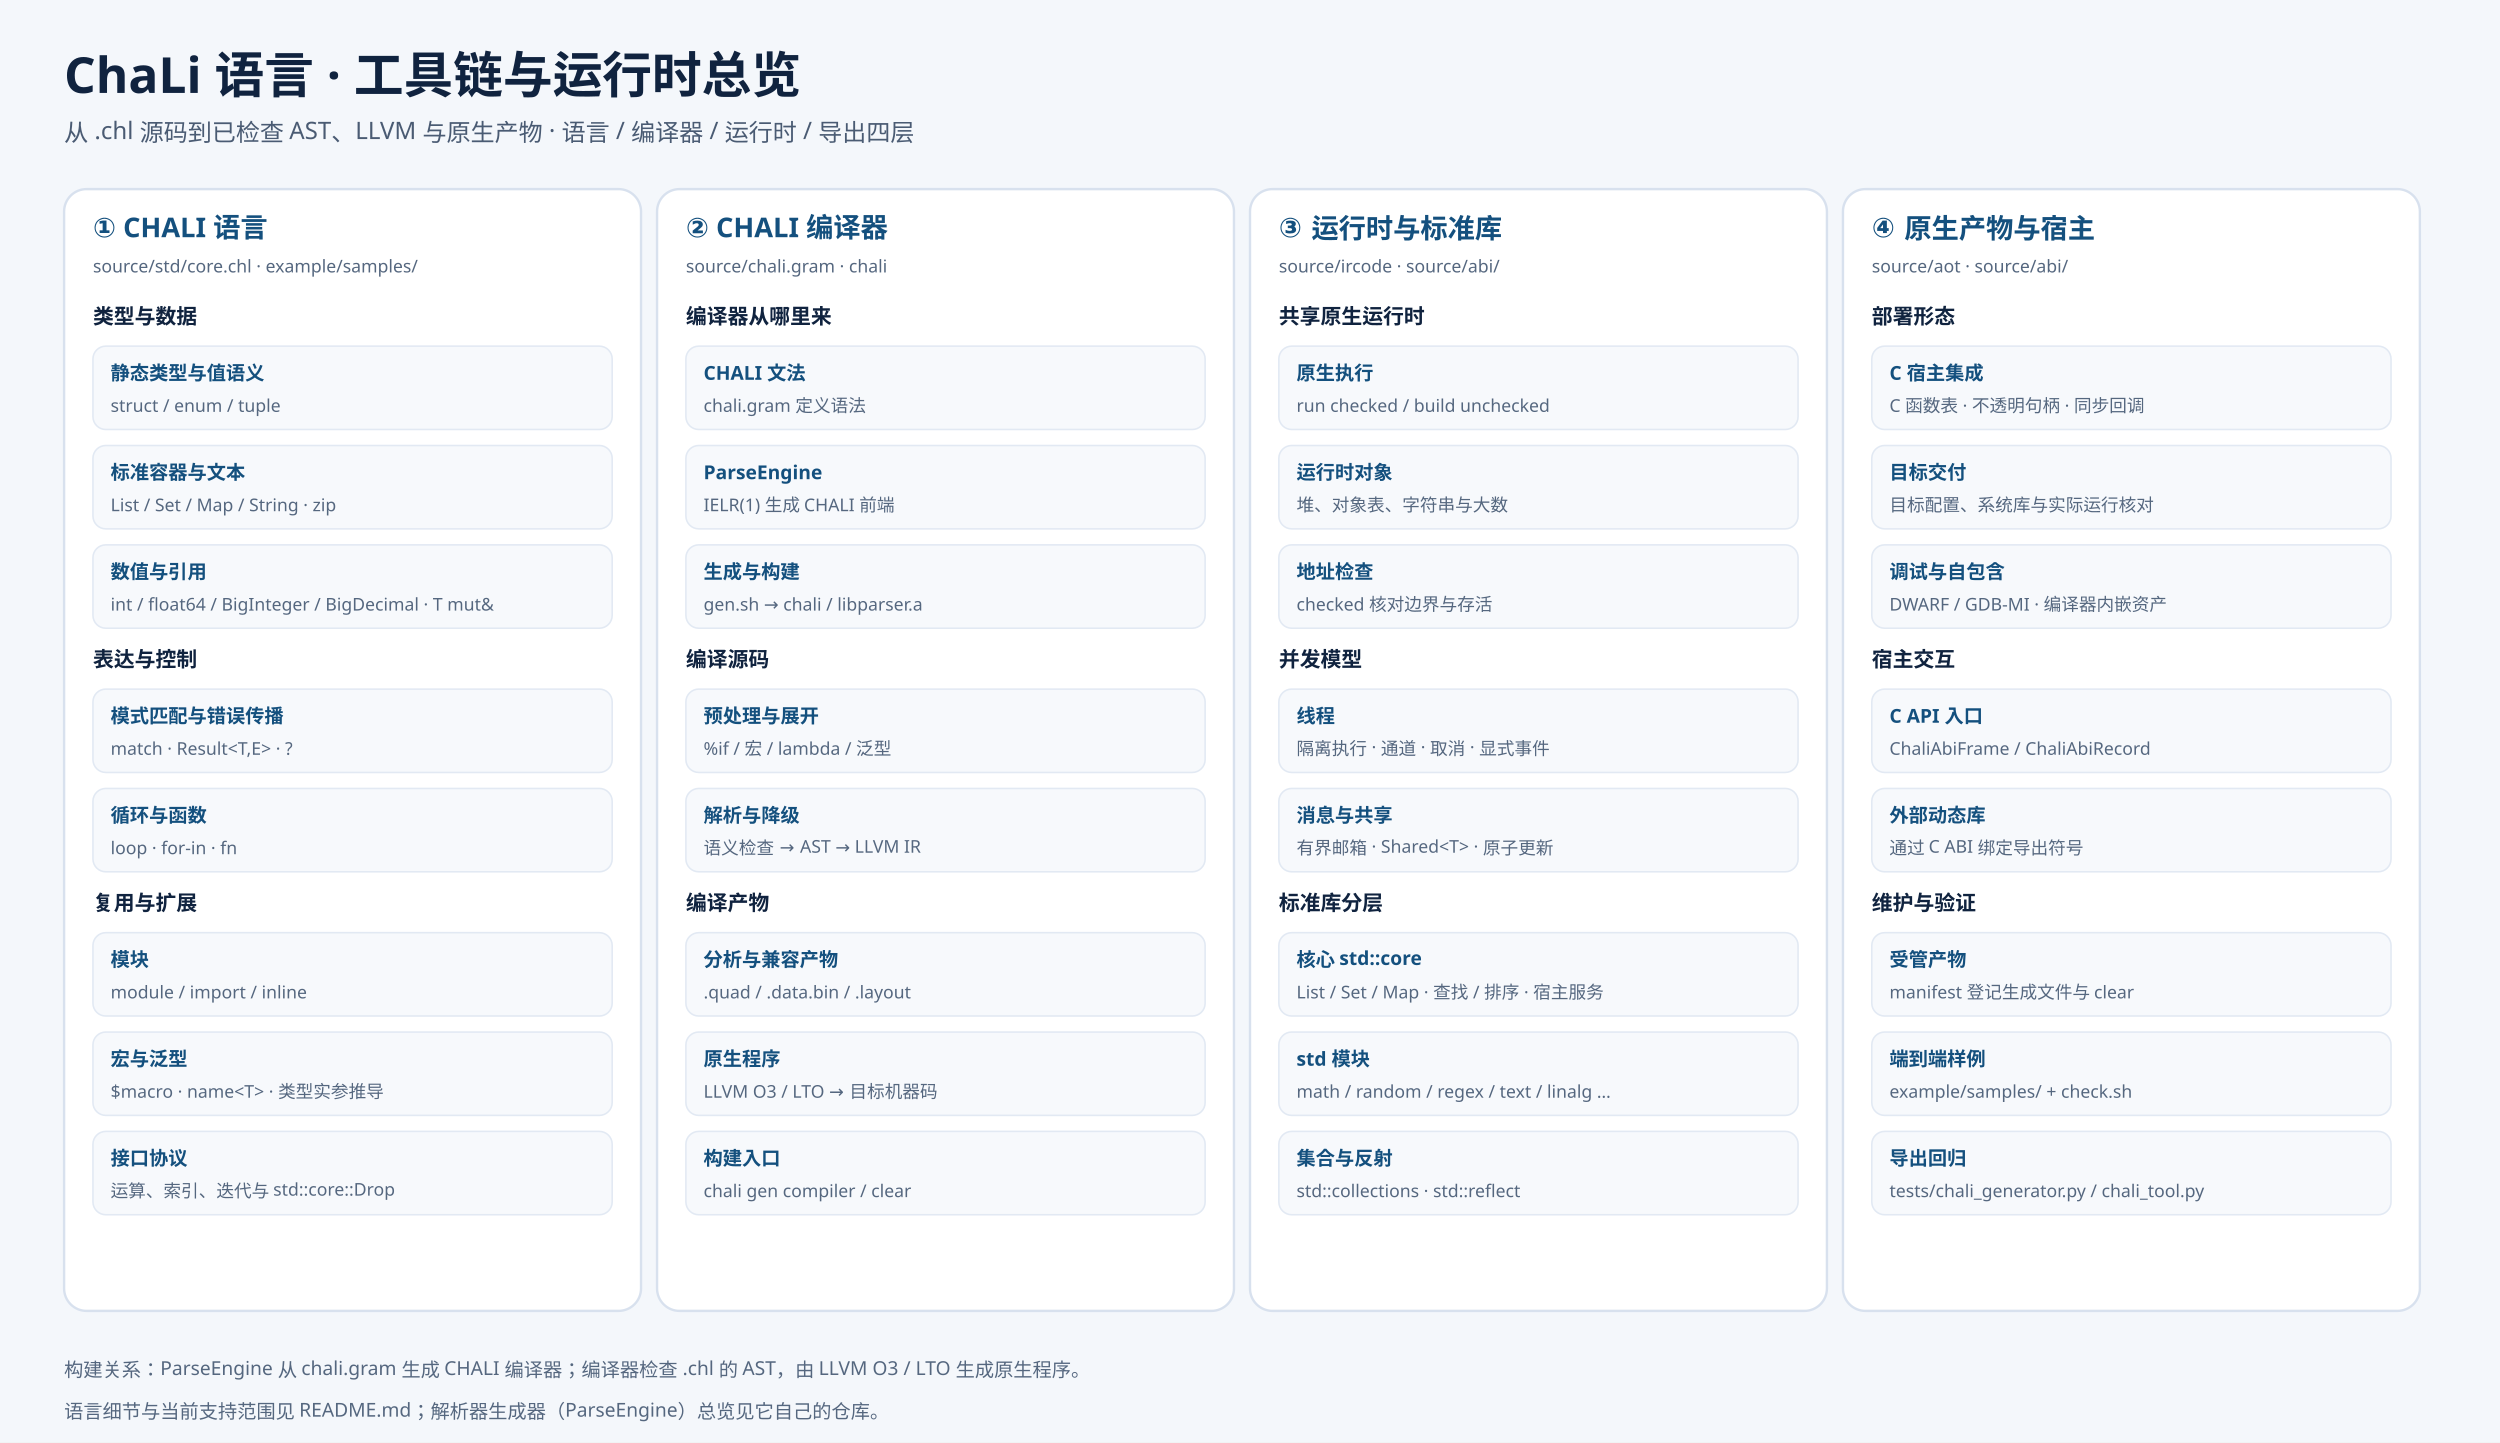
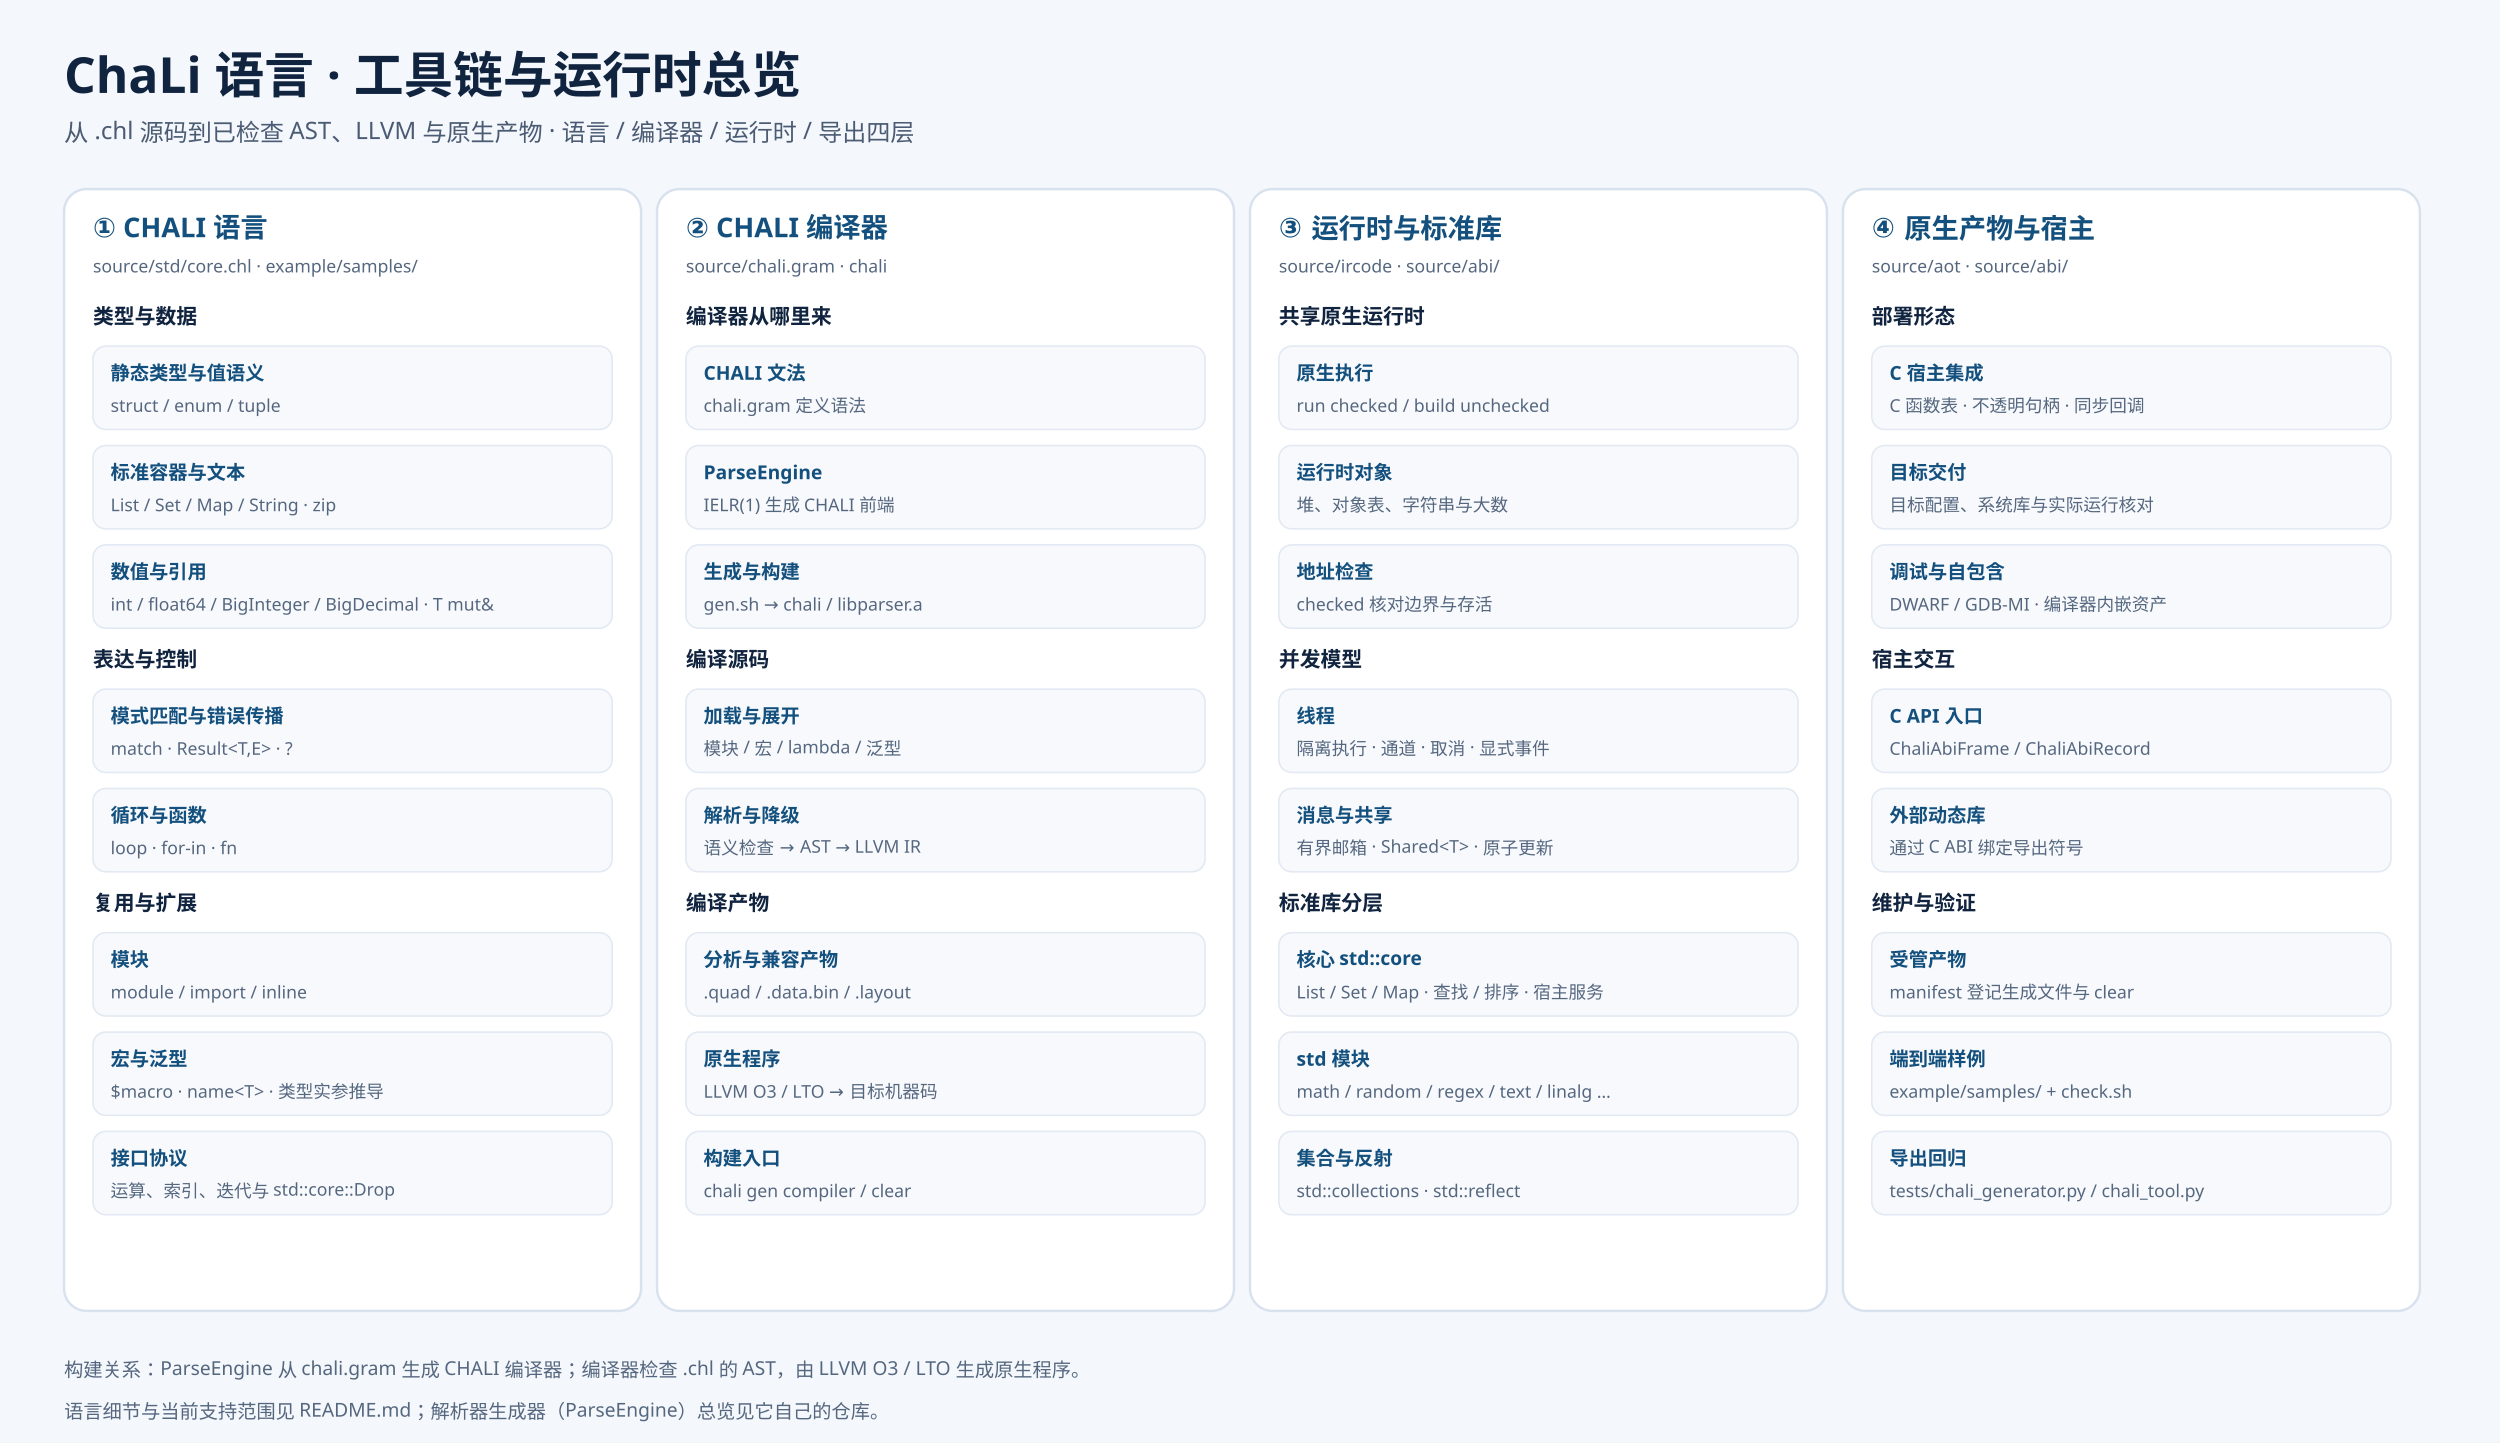
<svg xmlns="http://www.w3.org/2000/svg" width="1560" height="900" viewBox="0 0 1560 900">
  <rect width="1560" height="900" fill="#f4f7fb" />
  <text x="40" y="58" font-family="Microsoft YaHei, Segoe UI, Noto Sans SC, sans-serif" font-size="31" font-weight="700" fill="#10233f">ChaLi 语言 · 工具链与运行时总览</text>
  <text x="40" y="88" font-family="Microsoft YaHei, Segoe UI, Noto Sans SC, sans-serif" font-size="15" fill="#4a5b73">从 .chl 源码到已检查 AST、LLVM 与原生产物 · 语言 / 编译器 / 运行时 / 导出四层</text>
  <rect x="40" y="118" width="360" height="700" rx="14" fill="#ffffff" stroke="#d8e1ee" stroke-width="1.5" />
  <text x="58" y="148" font-family="Microsoft YaHei, Segoe UI, Noto Sans SC, sans-serif" font-size="17" font-weight="700" fill="#14507e">① CHALI 语言</text>
  <text x="58" y="170" font-family="Microsoft YaHei, Segoe UI, Noto Sans SC, sans-serif" font-size="11" fill="#55677f">source/std/core.chl · example/samples/</text>
  <text x="58" y="202" font-family="Microsoft YaHei, Segoe UI, Noto Sans SC, sans-serif" font-size="13" font-weight="700" fill="#10233f">类型与数据</text>
  <rect x="58" y="216" width="324" height="52" rx="8" fill="#f7f9fc" stroke="#e2e9f3" stroke-width="1" />
  <text x="69" y="237" font-family="Microsoft YaHei, Segoe UI, Noto Sans SC, sans-serif" font-size="12" font-weight="700" fill="#14507e">静态类型与值语义</text>
  <text x="69" y="257" font-family="Microsoft YaHei, Segoe UI, Noto Sans SC, sans-serif" font-size="11" fill="#55677f">struct / enum / tuple</text>
  <rect x="58" y="278" width="324" height="52" rx="8" fill="#f7f9fc" stroke="#e2e9f3" stroke-width="1" />
  <text x="69" y="299" font-family="Microsoft YaHei, Segoe UI, Noto Sans SC, sans-serif" font-size="12" font-weight="700" fill="#14507e">标准容器与文本</text>
  <text x="69" y="319" font-family="Microsoft YaHei, Segoe UI, Noto Sans SC, sans-serif" font-size="11" fill="#55677f">List / Set / Map / String · zip</text>
  <rect x="58" y="340" width="324" height="52" rx="8" fill="#f7f9fc" stroke="#e2e9f3" stroke-width="1" />
  <text x="69" y="361" font-family="Microsoft YaHei, Segoe UI, Noto Sans SC, sans-serif" font-size="12" font-weight="700" fill="#14507e">数值与引用</text>
  <text x="69" y="381" font-family="Microsoft YaHei, Segoe UI, Noto Sans SC, sans-serif" font-size="11" fill="#55677f">int / float64 / BigInteger / BigDecimal · T mut&amp;</text>
  <text x="58" y="416" font-family="Microsoft YaHei, Segoe UI, Noto Sans SC, sans-serif" font-size="13" font-weight="700" fill="#10233f">表达与控制</text>
  <rect x="58" y="430" width="324" height="52" rx="8" fill="#f7f9fc" stroke="#e2e9f3" stroke-width="1" />
  <text x="69" y="451" font-family="Microsoft YaHei, Segoe UI, Noto Sans SC, sans-serif" font-size="12" font-weight="700" fill="#14507e">模式匹配与错误传播</text>
  <text x="69" y="471" font-family="Microsoft YaHei, Segoe UI, Noto Sans SC, sans-serif" font-size="11" fill="#55677f">match · Result&lt;T,E&gt; · ?</text>
  <rect x="58" y="492" width="324" height="52" rx="8" fill="#f7f9fc" stroke="#e2e9f3" stroke-width="1" />
  <text x="69" y="513" font-family="Microsoft YaHei, Segoe UI, Noto Sans SC, sans-serif" font-size="12" font-weight="700" fill="#14507e">循环与函数</text>
  <text x="69" y="533" font-family="Microsoft YaHei, Segoe UI, Noto Sans SC, sans-serif" font-size="11" fill="#55677f">loop · for-in · fn</text>
  <text x="58" y="568" font-family="Microsoft YaHei, Segoe UI, Noto Sans SC, sans-serif" font-size="13" font-weight="700" fill="#10233f">复用与扩展</text>
  <rect x="58" y="582" width="324" height="52" rx="8" fill="#f7f9fc" stroke="#e2e9f3" stroke-width="1" />
  <text x="69" y="603" font-family="Microsoft YaHei, Segoe UI, Noto Sans SC, sans-serif" font-size="12" font-weight="700" fill="#14507e">模块</text>
  <text x="69" y="623" font-family="Microsoft YaHei, Segoe UI, Noto Sans SC, sans-serif" font-size="11" fill="#55677f">module / import / inline</text>
  <rect x="58" y="644" width="324" height="52" rx="8" fill="#f7f9fc" stroke="#e2e9f3" stroke-width="1" />
  <text x="69" y="665" font-family="Microsoft YaHei, Segoe UI, Noto Sans SC, sans-serif" font-size="12" font-weight="700" fill="#14507e">宏与泛型</text>
  <text x="69" y="685" font-family="Microsoft YaHei, Segoe UI, Noto Sans SC, sans-serif" font-size="11" fill="#55677f">$macro · name&lt;T&gt; · 类型实参推导</text>
  <rect x="58" y="706" width="324" height="52" rx="8" fill="#f7f9fc" stroke="#e2e9f3" stroke-width="1" />
  <text x="69" y="727" font-family="Microsoft YaHei, Segoe UI, Noto Sans SC, sans-serif" font-size="12" font-weight="700" fill="#14507e">接口协议</text>
  <text x="69" y="747" font-family="Microsoft YaHei, Segoe UI, Noto Sans SC, sans-serif" font-size="11" fill="#55677f">运算、索引、迭代与 std::core::Drop</text>
  <rect x="410" y="118" width="360" height="700" rx="14" fill="#ffffff" stroke="#d8e1ee" stroke-width="1.5" />
  <text x="428" y="148" font-family="Microsoft YaHei, Segoe UI, Noto Sans SC, sans-serif" font-size="17" font-weight="700" fill="#14507e">② CHALI 编译器</text>
  <text x="428" y="170" font-family="Microsoft YaHei, Segoe UI, Noto Sans SC, sans-serif" font-size="11" fill="#55677f">source/chali.gram · chali</text>
  <text x="428" y="202" font-family="Microsoft YaHei, Segoe UI, Noto Sans SC, sans-serif" font-size="13" font-weight="700" fill="#10233f">编译器从哪里来</text>
  <rect x="428" y="216" width="324" height="52" rx="8" fill="#f7f9fc" stroke="#e2e9f3" stroke-width="1" />
  <text x="439" y="237" font-family="Microsoft YaHei, Segoe UI, Noto Sans SC, sans-serif" font-size="12" font-weight="700" fill="#14507e">CHALI 文法</text>
  <text x="439" y="257" font-family="Microsoft YaHei, Segoe UI, Noto Sans SC, sans-serif" font-size="11" fill="#55677f">chali.gram 定义语法</text>
  <rect x="428" y="278" width="324" height="52" rx="8" fill="#f7f9fc" stroke="#e2e9f3" stroke-width="1" />
  <text x="439" y="299" font-family="Microsoft YaHei, Segoe UI, Noto Sans SC, sans-serif" font-size="12" font-weight="700" fill="#14507e">ParseEngine</text>
  <text x="439" y="319" font-family="Microsoft YaHei, Segoe UI, Noto Sans SC, sans-serif" font-size="11" fill="#55677f">IELR(1) 生成 CHALI 前端</text>
  <rect x="428" y="340" width="324" height="52" rx="8" fill="#f7f9fc" stroke="#e2e9f3" stroke-width="1" />
  <text x="439" y="361" font-family="Microsoft YaHei, Segoe UI, Noto Sans SC, sans-serif" font-size="12" font-weight="700" fill="#14507e">生成与构建</text>
  <text x="439" y="381" font-family="Microsoft YaHei, Segoe UI, Noto Sans SC, sans-serif" font-size="11" fill="#55677f">gen.sh → chali / libparser.a</text>
  <text x="428" y="416" font-family="Microsoft YaHei, Segoe UI, Noto Sans SC, sans-serif" font-size="13" font-weight="700" fill="#10233f">编译源码</text>
  <rect x="428" y="430" width="324" height="52" rx="8" fill="#f7f9fc" stroke="#e2e9f3" stroke-width="1" />
-   <text x="439" y="451" font-family="Microsoft YaHei, Segoe UI, Noto Sans SC, sans-serif" font-size="12" font-weight="700" fill="#14507e">预处理与展开</text>
-   <text x="439" y="471" font-family="Microsoft YaHei, Segoe UI, Noto Sans SC, sans-serif" font-size="11" fill="#55677f">%if / 宏 / lambda / 泛型</text>
+   <text x="439" y="451" font-family="Microsoft YaHei, Segoe UI, Noto Sans SC, sans-serif" font-size="12" font-weight="700" fill="#14507e">加载与展开</text>
+   <text x="439" y="471" font-family="Microsoft YaHei, Segoe UI, Noto Sans SC, sans-serif" font-size="11" fill="#55677f">模块 / 宏 / lambda / 泛型</text>
  <rect x="428" y="492" width="324" height="52" rx="8" fill="#f7f9fc" stroke="#e2e9f3" stroke-width="1" />
  <text x="439" y="513" font-family="Microsoft YaHei, Segoe UI, Noto Sans SC, sans-serif" font-size="12" font-weight="700" fill="#14507e">解析与降级</text>
  <text x="439" y="533" font-family="Microsoft YaHei, Segoe UI, Noto Sans SC, sans-serif" font-size="11" fill="#55677f">语义检查 → AST → LLVM IR</text>
  <text x="428" y="568" font-family="Microsoft YaHei, Segoe UI, Noto Sans SC, sans-serif" font-size="13" font-weight="700" fill="#10233f">编译产物</text>
  <rect x="428" y="582" width="324" height="52" rx="8" fill="#f7f9fc" stroke="#e2e9f3" stroke-width="1" />
  <text x="439" y="603" font-family="Microsoft YaHei, Segoe UI, Noto Sans SC, sans-serif" font-size="12" font-weight="700" fill="#14507e">分析与兼容产物</text>
  <text x="439" y="623" font-family="Microsoft YaHei, Segoe UI, Noto Sans SC, sans-serif" font-size="11" fill="#55677f">.quad / .data.bin / .layout</text>
  <rect x="428" y="644" width="324" height="52" rx="8" fill="#f7f9fc" stroke="#e2e9f3" stroke-width="1" />
  <text x="439" y="665" font-family="Microsoft YaHei, Segoe UI, Noto Sans SC, sans-serif" font-size="12" font-weight="700" fill="#14507e">原生程序</text>
  <text x="439" y="685" font-family="Microsoft YaHei, Segoe UI, Noto Sans SC, sans-serif" font-size="11" fill="#55677f">LLVM O3 / LTO → 目标机器码</text>
  <rect x="428" y="706" width="324" height="52" rx="8" fill="#f7f9fc" stroke="#e2e9f3" stroke-width="1" />
  <text x="439" y="727" font-family="Microsoft YaHei, Segoe UI, Noto Sans SC, sans-serif" font-size="12" font-weight="700" fill="#14507e">构建入口</text>
  <text x="439" y="747" font-family="Microsoft YaHei, Segoe UI, Noto Sans SC, sans-serif" font-size="11" fill="#55677f">chali gen compiler / clear</text>
  <rect x="780" y="118" width="360" height="700" rx="14" fill="#ffffff" stroke="#d8e1ee" stroke-width="1.5" />
  <text x="798" y="148" font-family="Microsoft YaHei, Segoe UI, Noto Sans SC, sans-serif" font-size="17" font-weight="700" fill="#14507e">③ 运行时与标准库</text>
  <text x="798" y="170" font-family="Microsoft YaHei, Segoe UI, Noto Sans SC, sans-serif" font-size="11" fill="#55677f">source/ircode · source/abi/</text>
  <text x="798" y="202" font-family="Microsoft YaHei, Segoe UI, Noto Sans SC, sans-serif" font-size="13" font-weight="700" fill="#10233f">共享原生运行时</text>
  <rect x="798" y="216" width="324" height="52" rx="8" fill="#f7f9fc" stroke="#e2e9f3" stroke-width="1" />
  <text x="809" y="237" font-family="Microsoft YaHei, Segoe UI, Noto Sans SC, sans-serif" font-size="12" font-weight="700" fill="#14507e">原生执行</text>
  <text x="809" y="257" font-family="Microsoft YaHei, Segoe UI, Noto Sans SC, sans-serif" font-size="11" fill="#55677f">run checked / build unchecked</text>
  <rect x="798" y="278" width="324" height="52" rx="8" fill="#f7f9fc" stroke="#e2e9f3" stroke-width="1" />
  <text x="809" y="299" font-family="Microsoft YaHei, Segoe UI, Noto Sans SC, sans-serif" font-size="12" font-weight="700" fill="#14507e">运行时对象</text>
  <text x="809" y="319" font-family="Microsoft YaHei, Segoe UI, Noto Sans SC, sans-serif" font-size="11" fill="#55677f">堆、对象表、字符串与大数</text>
  <rect x="798" y="340" width="324" height="52" rx="8" fill="#f7f9fc" stroke="#e2e9f3" stroke-width="1" />
  <text x="809" y="361" font-family="Microsoft YaHei, Segoe UI, Noto Sans SC, sans-serif" font-size="12" font-weight="700" fill="#14507e">地址检查</text>
  <text x="809" y="381" font-family="Microsoft YaHei, Segoe UI, Noto Sans SC, sans-serif" font-size="11" fill="#55677f">checked 核对边界与存活</text>
  <text x="798" y="416" font-family="Microsoft YaHei, Segoe UI, Noto Sans SC, sans-serif" font-size="13" font-weight="700" fill="#10233f">并发模型</text>
  <rect x="798" y="430" width="324" height="52" rx="8" fill="#f7f9fc" stroke="#e2e9f3" stroke-width="1" />
  <text x="809" y="451" font-family="Microsoft YaHei, Segoe UI, Noto Sans SC, sans-serif" font-size="12" font-weight="700" fill="#14507e">线程</text>
  <text x="809" y="471" font-family="Microsoft YaHei, Segoe UI, Noto Sans SC, sans-serif" font-size="11" fill="#55677f">隔离执行 · 通道 · 取消 · 显式事件</text>
  <rect x="798" y="492" width="324" height="52" rx="8" fill="#f7f9fc" stroke="#e2e9f3" stroke-width="1" />
  <text x="809" y="513" font-family="Microsoft YaHei, Segoe UI, Noto Sans SC, sans-serif" font-size="12" font-weight="700" fill="#14507e">消息与共享</text>
  <text x="809" y="533" font-family="Microsoft YaHei, Segoe UI, Noto Sans SC, sans-serif" font-size="11" fill="#55677f">有界邮箱 · Shared&lt;T&gt; · 原子更新</text>
  <text x="798" y="568" font-family="Microsoft YaHei, Segoe UI, Noto Sans SC, sans-serif" font-size="13" font-weight="700" fill="#10233f">标准库分层</text>
  <rect x="798" y="582" width="324" height="52" rx="8" fill="#f7f9fc" stroke="#e2e9f3" stroke-width="1" />
  <text x="809" y="603" font-family="Microsoft YaHei, Segoe UI, Noto Sans SC, sans-serif" font-size="12" font-weight="700" fill="#14507e">核心 std::core</text>
  <text x="809" y="623" font-family="Microsoft YaHei, Segoe UI, Noto Sans SC, sans-serif" font-size="11" fill="#55677f">List / Set / Map · 查找 / 排序 · 宿主服务</text>
  <rect x="798" y="644" width="324" height="52" rx="8" fill="#f7f9fc" stroke="#e2e9f3" stroke-width="1" />
  <text x="809" y="665" font-family="Microsoft YaHei, Segoe UI, Noto Sans SC, sans-serif" font-size="12" font-weight="700" fill="#14507e">std 模块</text>
  <text x="809" y="685" font-family="Microsoft YaHei, Segoe UI, Noto Sans SC, sans-serif" font-size="11" fill="#55677f">math / random / regex / text / linalg …</text>
  <rect x="798" y="706" width="324" height="52" rx="8" fill="#f7f9fc" stroke="#e2e9f3" stroke-width="1" />
  <text x="809" y="727" font-family="Microsoft YaHei, Segoe UI, Noto Sans SC, sans-serif" font-size="12" font-weight="700" fill="#14507e">集合与反射</text>
  <text x="809" y="747" font-family="Microsoft YaHei, Segoe UI, Noto Sans SC, sans-serif" font-size="11" fill="#55677f">std::collections · std::reflect</text>
  <rect x="1150" y="118" width="360" height="700" rx="14" fill="#ffffff" stroke="#d8e1ee" stroke-width="1.5" />
  <text x="1168" y="148" font-family="Microsoft YaHei, Segoe UI, Noto Sans SC, sans-serif" font-size="17" font-weight="700" fill="#14507e">④ 原生产物与宿主</text>
  <text x="1168" y="170" font-family="Microsoft YaHei, Segoe UI, Noto Sans SC, sans-serif" font-size="11" fill="#55677f">source/aot · source/abi/</text>
  <text x="1168" y="202" font-family="Microsoft YaHei, Segoe UI, Noto Sans SC, sans-serif" font-size="13" font-weight="700" fill="#10233f">部署形态</text>
  <rect x="1168" y="216" width="324" height="52" rx="8" fill="#f7f9fc" stroke="#e2e9f3" stroke-width="1" />
  <text x="1179" y="237" font-family="Microsoft YaHei, Segoe UI, Noto Sans SC, sans-serif" font-size="12" font-weight="700" fill="#14507e">C 宿主集成</text>
  <text x="1179" y="257" font-family="Microsoft YaHei, Segoe UI, Noto Sans SC, sans-serif" font-size="11" fill="#55677f">C 函数表 · 不透明句柄 · 同步回调</text>
  <rect x="1168" y="278" width="324" height="52" rx="8" fill="#f7f9fc" stroke="#e2e9f3" stroke-width="1" />
  <text x="1179" y="299" font-family="Microsoft YaHei, Segoe UI, Noto Sans SC, sans-serif" font-size="12" font-weight="700" fill="#14507e">目标交付</text>
  <text x="1179" y="319" font-family="Microsoft YaHei, Segoe UI, Noto Sans SC, sans-serif" font-size="11" fill="#55677f">目标配置、系统库与实际运行核对</text>
  <rect x="1168" y="340" width="324" height="52" rx="8" fill="#f7f9fc" stroke="#e2e9f3" stroke-width="1" />
  <text x="1179" y="361" font-family="Microsoft YaHei, Segoe UI, Noto Sans SC, sans-serif" font-size="12" font-weight="700" fill="#14507e">调试与自包含</text>
  <text x="1179" y="381" font-family="Microsoft YaHei, Segoe UI, Noto Sans SC, sans-serif" font-size="11" fill="#55677f">DWARF / GDB-MI · 编译器内嵌资产</text>
  <text x="1168" y="416" font-family="Microsoft YaHei, Segoe UI, Noto Sans SC, sans-serif" font-size="13" font-weight="700" fill="#10233f">宿主交互</text>
  <rect x="1168" y="430" width="324" height="52" rx="8" fill="#f7f9fc" stroke="#e2e9f3" stroke-width="1" />
  <text x="1179" y="451" font-family="Microsoft YaHei, Segoe UI, Noto Sans SC, sans-serif" font-size="12" font-weight="700" fill="#14507e">C API 入口</text>
  <text x="1179" y="471" font-family="Microsoft YaHei, Segoe UI, Noto Sans SC, sans-serif" font-size="11" fill="#55677f">ChaliAbiFrame / ChaliAbiRecord</text>
  <rect x="1168" y="492" width="324" height="52" rx="8" fill="#f7f9fc" stroke="#e2e9f3" stroke-width="1" />
  <text x="1179" y="513" font-family="Microsoft YaHei, Segoe UI, Noto Sans SC, sans-serif" font-size="12" font-weight="700" fill="#14507e">外部动态库</text>
  <text x="1179" y="533" font-family="Microsoft YaHei, Segoe UI, Noto Sans SC, sans-serif" font-size="11" fill="#55677f">通过 C ABI 绑定导出符号</text>
  <text x="1168" y="568" font-family="Microsoft YaHei, Segoe UI, Noto Sans SC, sans-serif" font-size="13" font-weight="700" fill="#10233f">维护与验证</text>
  <rect x="1168" y="582" width="324" height="52" rx="8" fill="#f7f9fc" stroke="#e2e9f3" stroke-width="1" />
  <text x="1179" y="603" font-family="Microsoft YaHei, Segoe UI, Noto Sans SC, sans-serif" font-size="12" font-weight="700" fill="#14507e">受管产物</text>
  <text x="1179" y="623" font-family="Microsoft YaHei, Segoe UI, Noto Sans SC, sans-serif" font-size="11" fill="#55677f">manifest 登记生成文件与 clear</text>
  <rect x="1168" y="644" width="324" height="52" rx="8" fill="#f7f9fc" stroke="#e2e9f3" stroke-width="1" />
  <text x="1179" y="665" font-family="Microsoft YaHei, Segoe UI, Noto Sans SC, sans-serif" font-size="12" font-weight="700" fill="#14507e">端到端样例</text>
  <text x="1179" y="685" font-family="Microsoft YaHei, Segoe UI, Noto Sans SC, sans-serif" font-size="11" fill="#55677f">example/samples/ + check.sh</text>
  <rect x="1168" y="706" width="324" height="52" rx="8" fill="#f7f9fc" stroke="#e2e9f3" stroke-width="1" />
  <text x="1179" y="727" font-family="Microsoft YaHei, Segoe UI, Noto Sans SC, sans-serif" font-size="12" font-weight="700" fill="#14507e">导出回归</text>
  <text x="1179" y="747" font-family="Microsoft YaHei, Segoe UI, Noto Sans SC, sans-serif" font-size="11" fill="#55677f">tests/chali_generator.py / chali_tool.py</text>
  <text x="40" y="859" font-family="Microsoft YaHei, Segoe UI, Noto Sans SC, sans-serif" font-size="12" fill="#55677f">构建关系：ParseEngine 从 chali.gram 生成 CHALI 编译器；编译器检查 .chl 的 AST，由 LLVM O3 / LTO 生成原生程序。</text>
  <text x="40" y="885" font-family="Microsoft YaHei, Segoe UI, Noto Sans SC, sans-serif" font-size="12" fill="#55677f">语言细节与当前支持范围见 README.md；解析器生成器（ParseEngine）总览见它自己的仓库。</text>
</svg>
